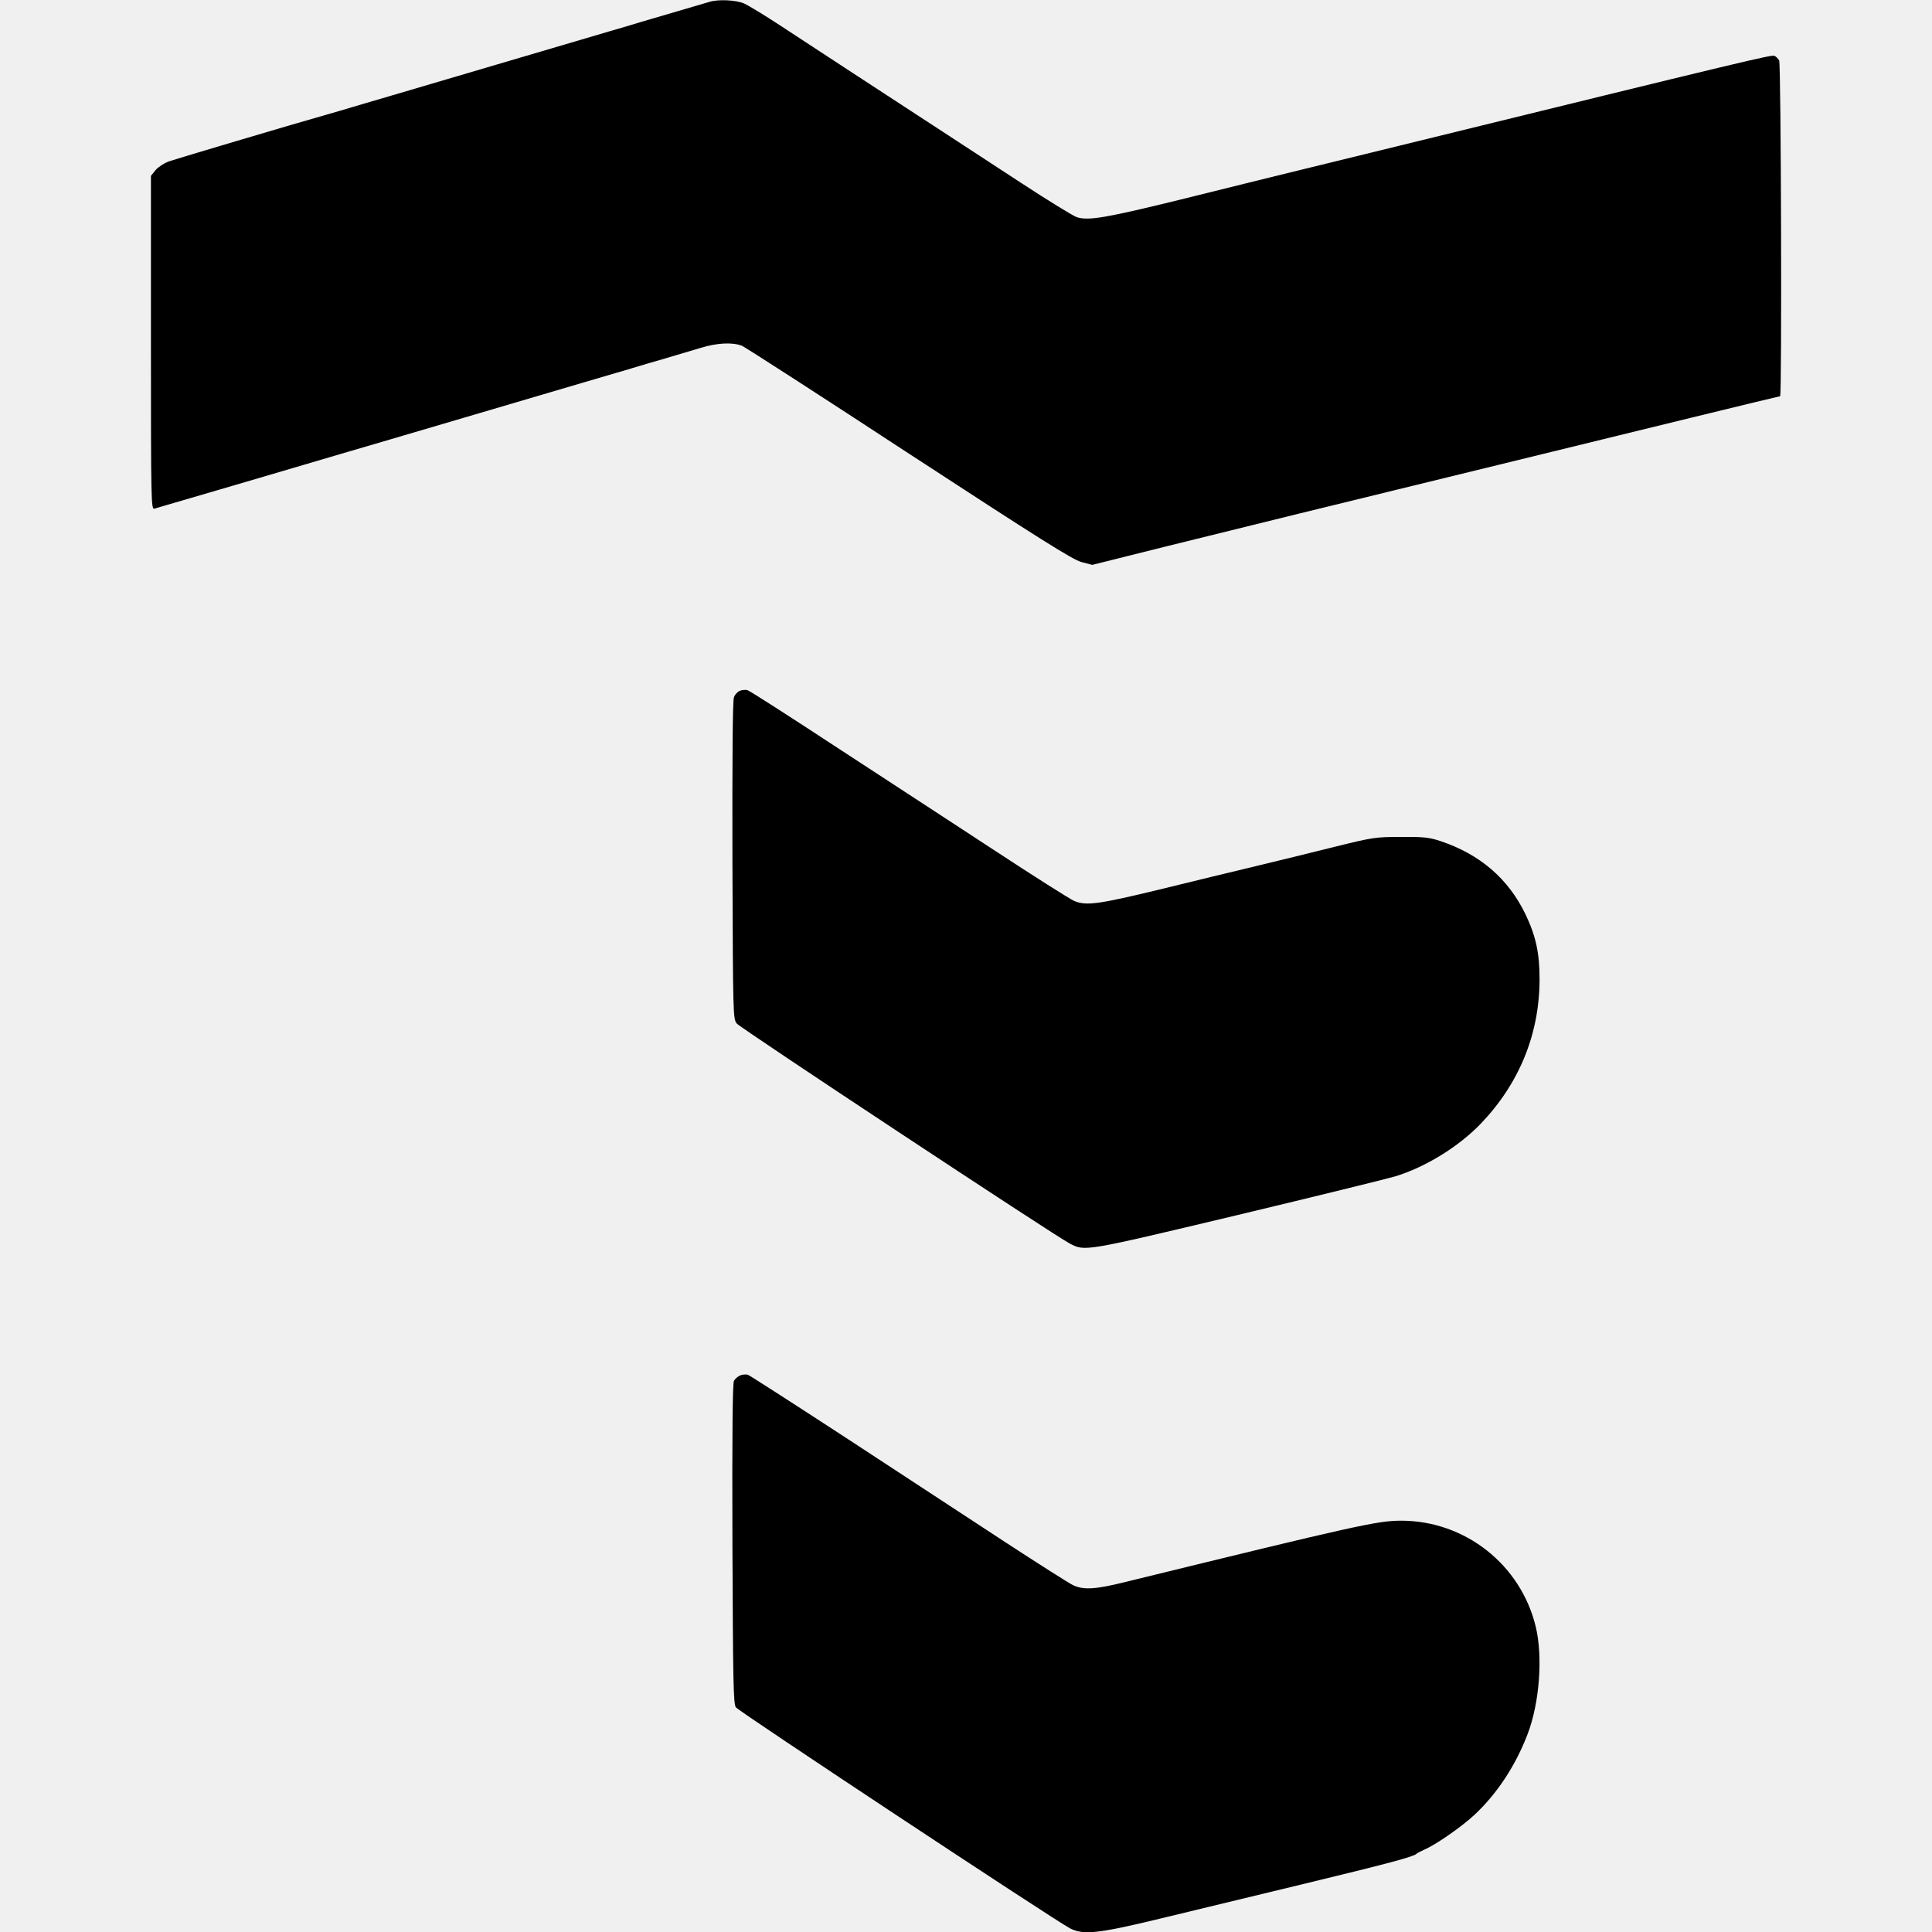
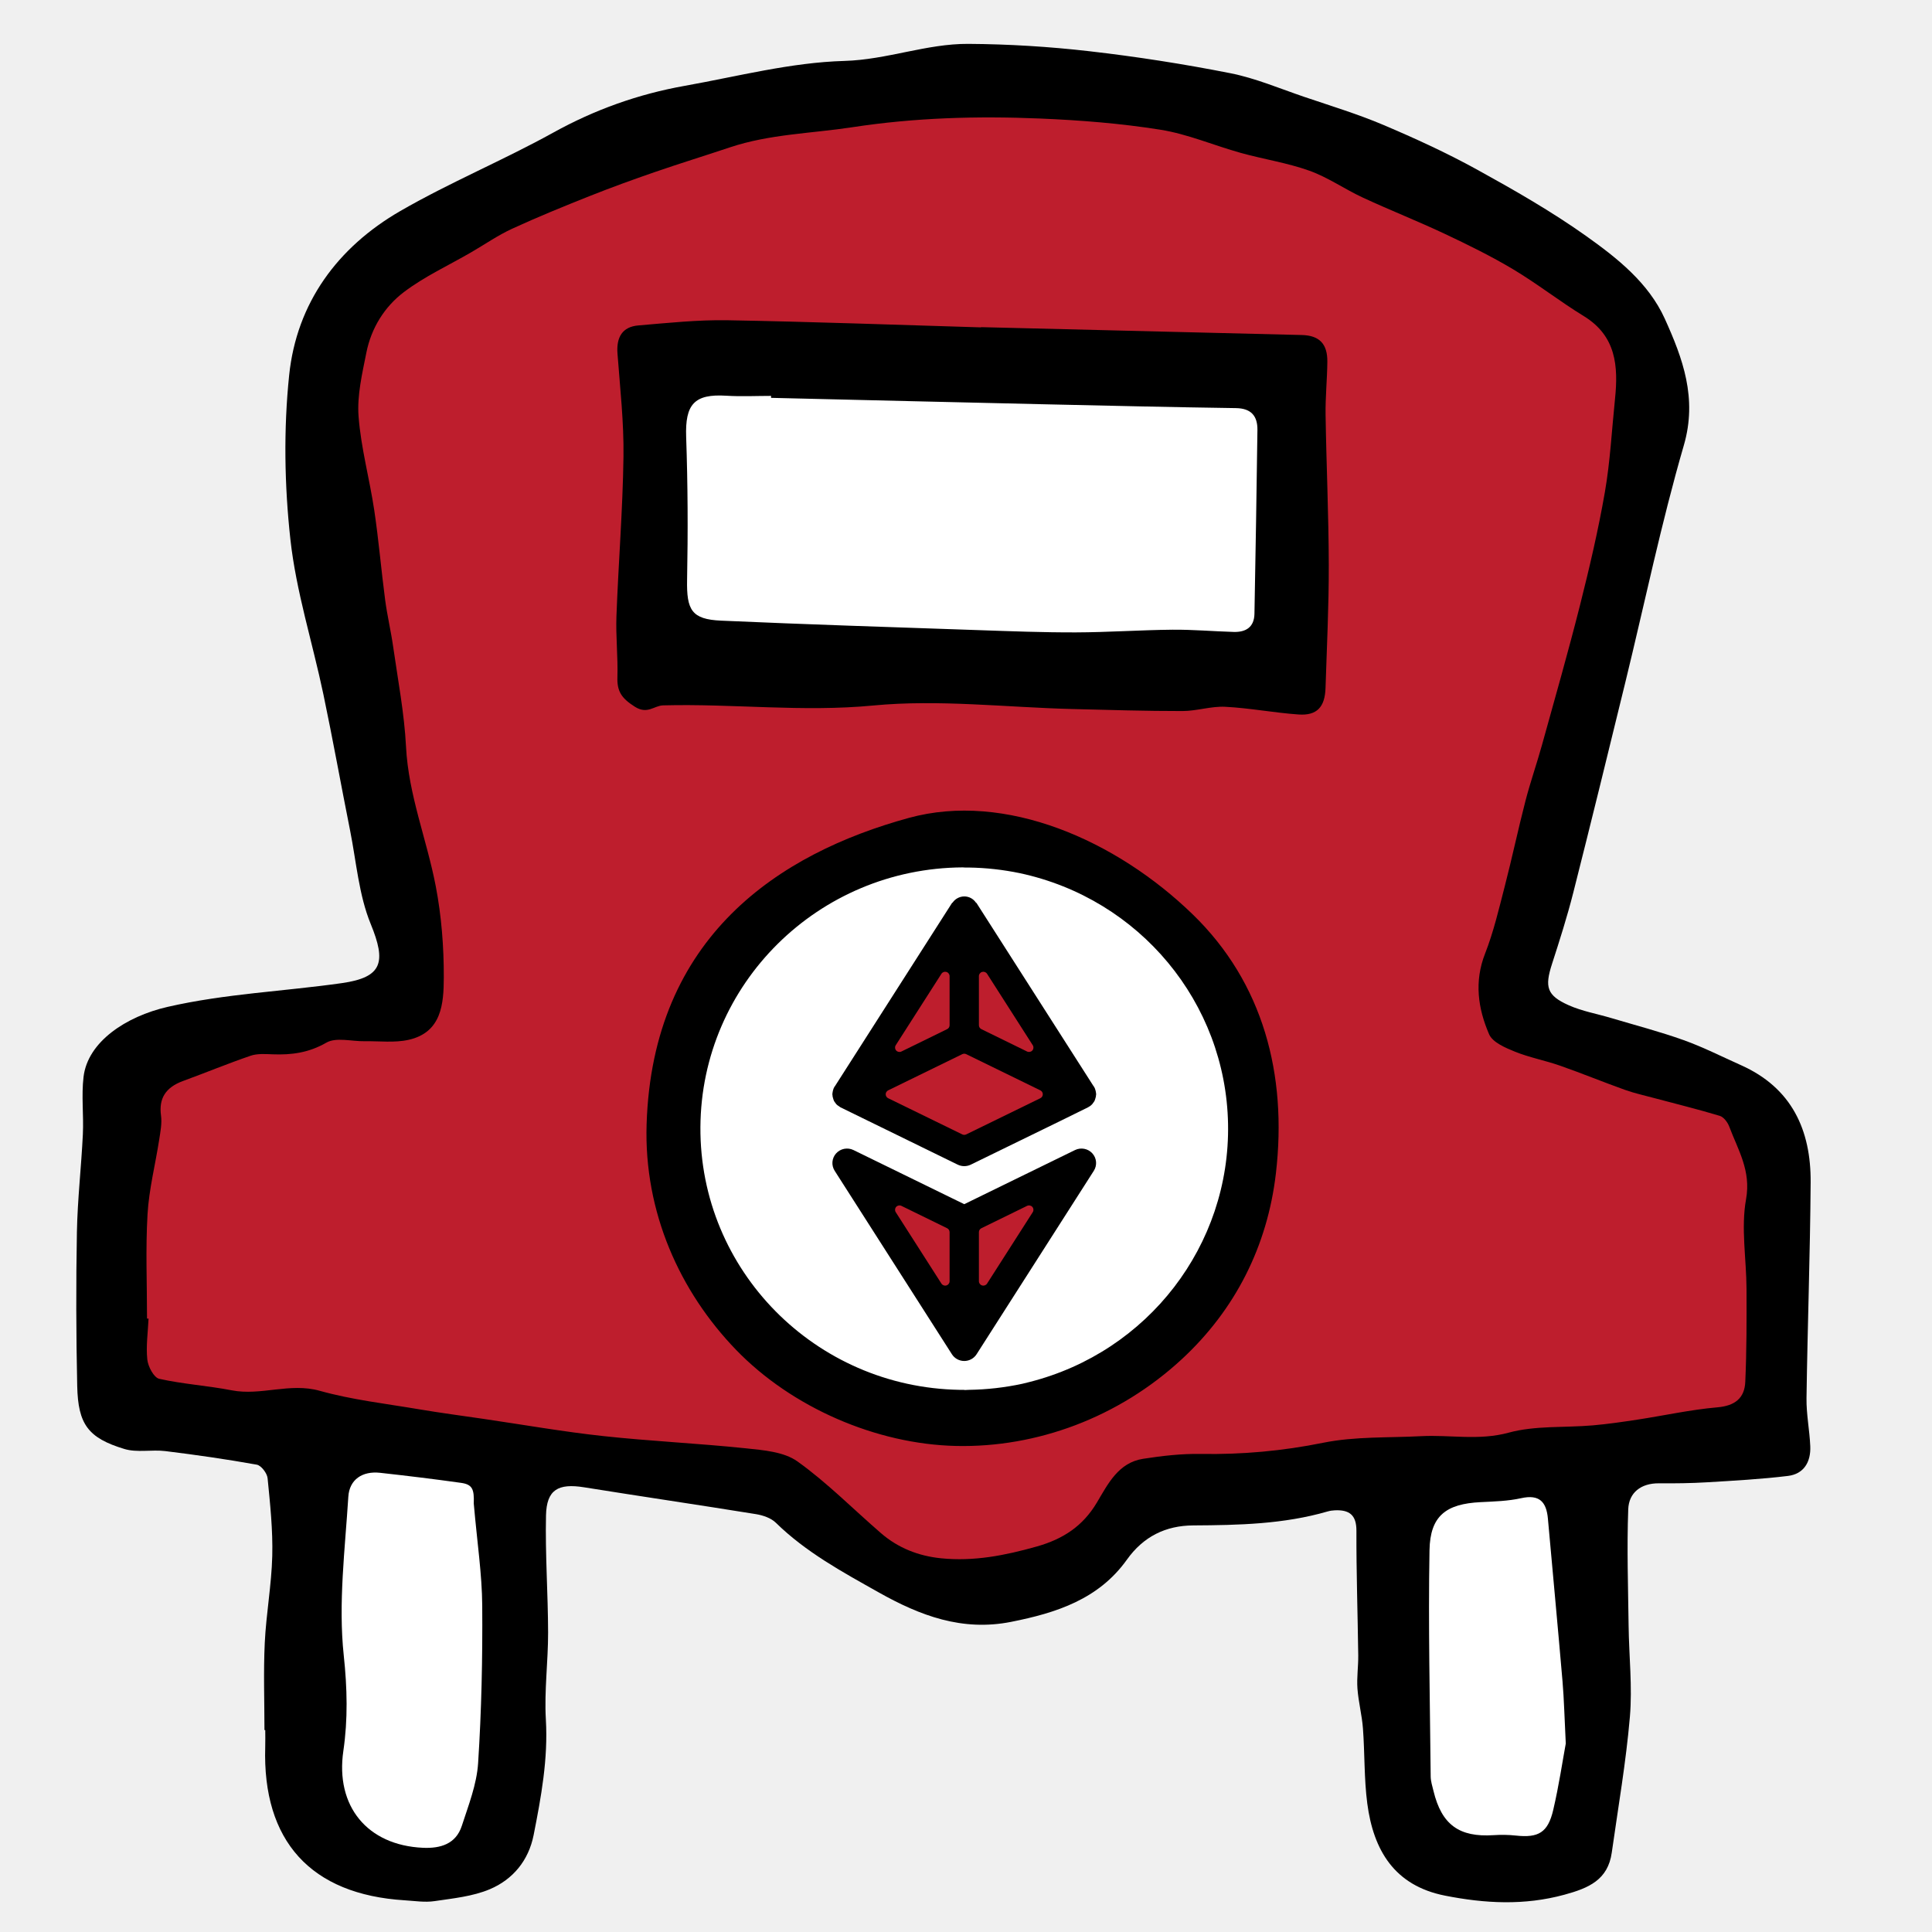
- <svg xmlns="http://www.w3.org/2000/svg" version="1.0" width="1024pt" height="1024pt" viewBox="0 0 1024 1024" preserveAspectRatio="xMidYMid meet">
-   <g transform="translate(0,1024) scale(0.1,-0.1)" fill="#000000" stroke="none">
-     <path d="M3760 10230 c-23 -7 -126 -37 -358 -105 -45 -14 -119 -36 -165 -49 -91 -27 -1065 -314 -1194 -352 -46 -13 -122 -36 -170 -50 -49 -15 -108 -32 -133 -39 -191 -54 -813 -239 -847 -251 -23 -9 -54 -29 -68 -45 l-25 -31 0 -884 c0 -839 1 -885 18 -880 9 3 226 66 482 141 256 75 503 148 550 162 47 14 144 42 215 63 72 21 362 107 645 190 283 84 531 156 550 162 19 5 62 18 95 28 33 10 110 33 170 50 61 18 145 43 188 56 87 27 171 31 220 11 18 -8 417 -265 887 -573 693 -452 866 -561 912 -573 l57 -15 388 97 c213 53 534 132 713 176 179 44 411 100 515 126 105 26 318 78 475 116 803 197 1550 379 1555 379 10 0 5 1761 -5 1779 -5 10 -16 21 -25 25 -18 6 -116 -17 -1995 -478 -168 -41 -408 -100 -535 -131 -126 -31 -403 -99 -615 -152 -399 -98 -491 -114 -553 -94 -20 7 -152 88 -294 181 -142 93 -330 216 -418 273 -270 176 -702 458 -860 562 -82 54 -168 106 -190 116 -42 19 -138 24 -185 9z" />
-     <path d="M3922 6579 c-12 -5 -27 -20 -32 -35 -7 -17 -9 -319 -8 -865 3 -820 3 -838 23 -864 18 -23 1681 -1122 1765 -1166 81 -42 71 -44 885 150 418 100 796 193 840 206 161 49 339 159 456 282 203 213 309 475 309 764 0 139 -20 229 -75 344 -91 188 -241 317 -450 387 -61 20 -89 23 -210 22 -134 0 -148 -2 -350 -52 -115 -29 -304 -75 -420 -103 -115 -27 -347 -84 -515 -125 -319 -77 -383 -86 -447 -59 -21 9 -214 131 -430 273 -216 141 -593 388 -839 548 -245 161 -453 294 -462 296 -10 3 -28 1 -40 -3z" />
-     <path d="M3923 2950 c-12 -5 -27 -18 -33 -29 -7 -14 -10 -271 -8 -864 3 -732 5 -846 18 -866 14 -21 1691 -1130 1772 -1172 70 -36 151 -27 473 51 160 39 495 120 745 180 464 112 602 149 617 164 4 4 23 14 41 22 60 25 197 120 267 185 121 113 219 263 282 429 63 165 81 409 43 567 -79 330 -375 563 -713 563 -126 0 -230 -23 -1463 -325 -156 -39 -221 -43 -276 -17 -20 9 -180 111 -355 225 -175 115 -551 361 -835 547 -285 186 -526 341 -535 344 -10 2 -28 1 -40 -4z" />
+ <svg xmlns="http://www.w3.org/2000/svg" xml:space="preserve" enable-background="new 0 0 864 864" viewBox="0 0 863.5 864" height="864" width="864" y="0px" x="0px" id="Layer_1" version="1.1">
+   <defs id="defs47" />
+   <g id="g26" transform="matrix(1.669085,0,0,1.669085,-282.1345,-271.1277)">
+     <path d="m 239.743,625.988 c 0,-7.782 -0.288,-15.578 0.081,-23.344 0.37,-7.783 1.812,-15.525 2.01,-23.305 0.176,-6.934 -0.565,-13.907 -1.25,-20.828 -0.132,-1.341 -1.712,-3.421 -2.898,-3.634 -8.121,-1.458 -16.299,-2.629 -24.491,-3.637 -3.642,-0.448 -7.589,0.462 -10.995,-0.571 -9.695,-2.94 -12.402,-6.593 -12.625,-16.862 -0.297,-13.741 -0.339,-27.495 -0.083,-41.236 0.163,-8.743 1.178,-17.468 1.596,-26.211 0.245,-5.123 -0.419,-10.323 0.182,-15.387 1.113,-9.381 11.337,-16.19 22.521,-18.754 15.448,-3.541 31.148,-4.155 46.691,-6.367 10.903,-1.552 11.928,-5.601 7.73,-15.845 -3.191,-7.787 -3.845,-16.627 -5.519,-25.021 -2.428,-12.171 -4.618,-24.392 -7.167,-36.537 -2.909,-13.857 -7.301,-27.522 -8.837,-41.514 -1.594,-14.515 -1.836,-29.456 -0.328,-43.967 2.016,-19.394 12.989,-34.286 29.778,-43.987 13.281,-7.674 27.573,-13.582 41.004,-21.019 11.116,-6.155 22.773,-10.306 35.164,-12.516 14.236,-2.539 28.482,-6.274 42.803,-6.68 11.449,-0.324 22.035,-4.641 33.227,-4.57 10.791,0.067 21.627,0.732 32.349,1.961 12.665,1.452 25.302,3.421 37.808,5.89 6.791,1.341 13.306,4.129 19.908,6.371 7.072,2.4 14.25,4.577 21.113,7.486 8.527,3.615 16.991,7.498 25.098,11.964 9.989,5.503 19.953,11.204 29.234,17.795 8.355,5.933 16.75,12.584 21.088,22.164 4.808,10.618 8.779,21.293 5.11,33.917 -6.067,20.878 -10.477,42.236 -15.644,63.378 -4.609,18.859 -9.22,37.719 -13.993,56.537 -1.626,6.412 -3.642,12.731 -5.678,19.029 -2.007,6.206 -1.424,8.462 4.464,11.091 3.6,1.607 7.604,2.3 11.418,3.438 6.479,1.932 13.041,3.64 19.398,5.916 5.243,1.878 10.247,4.429 15.346,6.705 13.603,6.073 18.763,17.365 18.663,31.402 -0.136,19.282 -0.84,38.561 -1.109,57.844 -0.06,4.285 0.829,8.576 1.01,12.875 0.174,4.149 -1.688,7.41 -5.978,7.933 -7.182,0.873 -14.426,1.269 -21.653,1.704 -4.298,0.259 -8.614,0.307 -12.921,0.274 -4.828,-0.036 -8.059,2.51 -8.223,6.966 -0.382,10.389 -0.034,20.806 0.1,31.21 0.104,8.138 1.032,16.334 0.343,24.396 -1.042,12.173 -3.145,24.256 -4.854,36.369 -1.033,7.324 -6.177,9.513 -12.676,11.284 -10.787,2.941 -21.319,2.364 -32.019,0.249 -13.557,-2.68 -19.168,-12.179 -20.811,-24.679 -0.873,-6.642 -0.66,-13.419 -1.162,-20.119 -0.268,-3.583 -1.214,-7.116 -1.475,-10.7 -0.213,-2.938 0.252,-5.919 0.215,-8.878 -0.145,-11.124 -0.527,-22.249 -0.488,-33.372 0.016,-4.306 -1.957,-5.651 -5.761,-5.491 -0.661,0.028 -1.338,0.126 -1.973,0.311 -11.774,3.414 -23.856,3.667 -35.989,3.735 -7.373,0.041 -13.348,2.962 -17.78,9.185 -7.552,10.598 -18.906,14.259 -31.024,16.658 -13.103,2.595 -24.351,-1.638 -35.507,-7.917 -9.722,-5.472 -19.456,-10.735 -27.518,-18.637 -1.305,-1.278 -3.475,-2.01 -5.355,-2.313 -15.333,-2.479 -30.701,-4.731 -46.037,-7.19 -6.927,-1.111 -10.045,0.635 -10.196,7.54 -0.229,10.445 0.538,20.909 0.561,31.365 0.017,7.77 -1.051,15.574 -0.6,23.303 0.617,10.573 -1.256,20.748 -3.273,30.957 -1.35,6.84 -5.562,11.914 -11.736,14.524 -4.582,1.938 -9.823,2.451 -14.83,3.193 -2.592,0.385 -5.318,-0.058 -7.978,-0.222 -25.16,-1.554 -38.157,-15.869 -37.372,-41.119 0.047,-1.497 0.006,-2.998 0.006,-4.496 -0.069,0.004 -0.141,0.005 -0.213,0.006 z" id="path2" style="clip-rule:evenodd;fill-rule:evenodd" />
  </g>
+   <g id="g36" transform="matrix(1.669085,0,0,1.669085,-282.1345,-271.1277)">
+     <path d="m 295.824,565.297 c 0.918,10.493 2.206,18.906 2.268,27.329 0.104,14.083 -0.193,28.196 -1.106,42.246 -0.368,5.667 -2.578,11.273 -4.364,16.772 -1.585,4.882 -5.733,6.092 -10.396,5.884 -14.97,-0.669 -23.501,-11.184 -21.348,-25.931 1.242,-8.505 1.048,-16.838 0.112,-25.599 -1.495,-13.986 0.333,-28.365 1.226,-42.549 0.29,-4.594 3.763,-6.917 8.505,-6.394 7.253,0.801 14.499,1.682 21.724,2.698 3.053,0.433 3.512,1.76 3.379,5.544 z" id="path28" style="clip-rule:evenodd;fill:#ffffff;fill-rule:evenodd" />
+     <path d="m 588.41,629.59 c -0.845,4.57 -1.829,11.246 -3.361,17.795 -1.423,6.085 -3.964,7.523 -10.024,6.865 -1.972,-0.215 -3.99,-0.237 -5.972,-0.107 -9.205,0.602 -13.9,-2.807 -16.08,-11.818 -0.312,-1.29 -0.745,-2.601 -0.758,-3.905 -0.193,-20.203 -0.674,-40.413 -0.316,-60.608 0.162,-9.236 4.43,-12.434 13.669,-12.894 3.646,-0.182 7.36,-0.275 10.898,-1.062 4.908,-1.09 6.759,1.027 7.157,5.485 1.302,14.542 2.673,29.077 3.918,43.623 0.408,4.777 0.512,9.58 0.869,16.626 z" id="path30" style="clip-rule:evenodd;fill:#ffffff;fill-rule:evenodd" />
+     <path d="m 375.473,269.038 c 24.437,0.577 48.873,1.172 73.311,1.725 17.086,0.387 34.173,0.779 51.262,1.026 4.128,0.06 5.795,2.169 5.748,5.875 -0.206,16.41 -0.5,32.819 -0.799,49.228 -0.065,3.574 -2.278,4.958 -5.554,4.865 -5.474,-0.156 -10.946,-0.649 -16.415,-0.597 -8.624,0.083 -17.244,0.694 -25.867,0.72 -8.796,0.026 -17.596,-0.315 -26.39,-0.617 -22.902,-0.785 -45.807,-1.512 -68.699,-2.531 -7.888,-0.351 -9.248,-2.856 -9.09,-10.967 0.248,-12.744 0.194,-25.509 -0.249,-38.247 -0.304,-8.745 2.166,-11.59 10.767,-11.048 3.979,0.25 7.987,0.043 11.982,0.043 -0.002,0.174 -0.005,0.349 -0.007,0.525 z" id="path32" style="clip-rule:evenodd;fill:#ffffff;fill-rule:evenodd" />
+   </g>
+   <g id="g42" style="fill:#be1e2d;fill-opacity:1" transform="matrix(1.669085,0,0,1.669085,-282.1345,-271.1277)">
+     <path d="m 208.279,515.739 c 0,-9.33 -0.407,-18.684 0.137,-27.981 0.391,-6.687 2.092,-13.293 3.121,-19.949 0.332,-2.141 0.773,-4.377 0.488,-6.478 -0.618,-4.555 1.19,-7.538 5.945,-9.273 6.036,-2.202 11.978,-4.669 18.054,-6.746 1.803,-0.616 3.931,-0.461 5.899,-0.385 5.088,0.199 9.712,-0.418 14.409,-3.126 2.614,-1.507 6.772,-0.321 10.233,-0.38 3.947,-0.066 8.037,0.47 11.812,-0.379 8.887,-1.998 9.393,-9.746 9.417,-16.653 0.029,-8.19 -0.617,-16.514 -2.163,-24.551 -2.4,-12.48 -7.3,-24.382 -7.958,-37.336 -0.456,-8.957 -2.177,-17.854 -3.442,-26.763 -0.597,-4.209 -1.597,-8.362 -2.153,-12.575 -1.053,-7.989 -1.724,-16.032 -2.914,-23.999 -1.257,-8.414 -3.566,-16.718 -4.206,-25.161 -0.426,-5.62 0.975,-11.458 2.093,-17.092 1.302,-6.567 4.869,-12.291 10.064,-16.223 5.521,-4.179 11.964,-7.137 17.999,-10.638 3.662,-2.124 7.174,-4.568 11.001,-6.33 6.858,-3.157 13.865,-6.004 20.884,-8.797 5.715,-2.273 11.505,-4.371 17.32,-6.377 6.671,-2.301 13.419,-4.378 20.112,-6.617 10.685,-3.574 21.888,-3.726 32.863,-5.406 16.733,-2.562 33.399,-3.026 50.156,-2.331 10.815,0.449 21.677,1.304 32.354,3.005 7.322,1.167 14.334,4.211 21.54,6.214 6.099,1.695 12.44,2.647 18.373,4.77 4.998,1.789 9.483,4.959 14.339,7.21 7.248,3.36 14.694,6.294 21.92,9.7 6.244,2.944 12.471,6.002 18.389,9.54 6.468,3.867 12.435,8.566 18.865,12.5 8.703,5.323 9.278,13.434 8.368,22.229 -0.861,8.316 -1.283,16.709 -2.709,24.929 -1.768,10.186 -4.137,20.286 -6.668,30.317 -3.163,12.53 -6.721,24.962 -10.178,37.417 -1.397,5.036 -3.135,9.98 -4.442,15.038 -1.968,7.61 -3.591,15.31 -5.558,22.92 -1.562,6.039 -2.984,12.172 -5.253,17.955 -2.951,7.521 -1.898,14.727 1.076,21.615 0.938,2.175 4.349,3.624 6.927,4.668 3.893,1.577 8.101,2.354 12.078,3.747 5.835,2.044 11.561,4.399 17.383,6.481 2.57,0.919 5.261,1.51 7.904,2.217 5.844,1.563 11.725,3.004 17.513,4.752 1.056,0.319 2.109,1.727 2.536,2.867 2.339,6.251 5.89,11.799 4.507,19.471 -1.395,7.728 0.089,15.955 0.122,23.964 0.035,8.322 0.04,16.654 -0.329,24.965 -0.193,4.372 -2.768,6.42 -7.477,6.829 -7.148,0.621 -14.211,2.194 -21.322,3.281 -4.016,0.613 -8.045,1.205 -12.089,1.555 -7.526,0.65 -15.372,0.005 -22.524,1.955 -7.97,2.173 -15.635,0.529 -23.412,0.935 -8.778,0.458 -17.748,0.041 -26.277,1.768 -10.898,2.206 -21.704,3.182 -32.76,2.992 -5.154,-0.088 -10.37,0.506 -15.479,1.304 -6.641,1.038 -9.389,6.687 -12.387,11.719 -3.739,6.277 -8.988,9.769 -16.109,11.779 -8.494,2.399 -16.88,4.055 -25.67,3.156 -6.001,-0.613 -11.45,-2.74 -16.038,-6.701 -7.462,-6.442 -14.435,-13.547 -22.416,-19.251 -3.622,-2.588 -9.107,-3.017 -13.843,-3.512 -12.724,-1.331 -25.527,-1.904 -38.244,-3.285 -10.702,-1.161 -21.327,-3.031 -31.986,-4.594 -5.793,-0.849 -11.601,-1.608 -17.372,-2.588 -8.885,-1.506 -17.922,-2.527 -26.561,-4.946 -8.033,-2.25 -15.713,1.401 -23.576,-0.127 -6.433,-1.25 -13.039,-1.652 -19.423,-3.082 -1.428,-0.319 -2.989,-3.278 -3.188,-5.16 -0.381,-3.604 0.17,-7.308 0.335,-10.97 -0.134,-10e-4 -0.272,-0.002 -0.41,-0.002 z M 431.748,250.095 c 0,0.021 -10e-4,0.041 -0.002,0.062 -22.643,-0.669 -45.283,-1.519 -67.932,-1.909 -7.955,-0.137 -15.941,0.714 -23.891,1.386 -4.282,0.362 -5.923,3.132 -5.591,7.555 0.689,9.198 1.732,18.42 1.605,27.618 -0.196,14.243 -1.355,28.47 -1.885,42.711 -0.203,5.439 0.427,10.909 0.258,16.351 -0.121,3.872 1.149,5.681 4.653,7.917 3.39,2.164 5.186,-0.289 7.588,-0.352 18.751,-0.494 37.391,1.847 56.298,0.037 17.61,-1.686 35.588,0.501 53.405,0.944 9.824,0.245 19.65,0.551 29.477,0.539 3.818,-0.005 7.662,-1.333 11.447,-1.14 6.563,0.335 13.074,1.605 19.637,2.062 4.93,0.343 7.065,-1.995 7.225,-7.098 0.344,-10.988 0.899,-21.978 0.872,-32.966 -0.033,-13.416 -0.651,-26.83 -0.857,-40.247 -0.073,-4.734 0.429,-9.475 0.471,-14.214 0.044,-4.807 -2.149,-7.032 -6.853,-7.149 -28.642,-0.717 -57.284,-1.408 -85.925,-2.107 z m -6.701,299.767 c 21.607,0.483 43.587,-7.604 60.515,-23.276 14.225,-13.17 22.919,-30.196 25.189,-49.82 3.053,-26.406 -3.41,-50.99 -22.254,-69.289 -20.549,-19.953 -50.244,-32.975 -76.082,-25.897 -34.747,9.519 -68.718,31.754 -70.282,82.111 -0.733,23.577 8.914,44.836 23.969,60.416 14.9,15.419 37.508,25.275 58.945,25.755 z" id="path38" style="clip-rule:evenodd;fill:#be1e2d;fill-opacity:1;fill-rule:evenodd" />
+   </g>
+   <g transform="matrix(0.7425769,0,0,0.7354137,260.5313,316.5863)" id="g32">
+     <g id="g30">
+       <g id="g28">
+         <path id="polygon2" d="m 270.78,306.621 a 2.667,2.667 0 0 0 -3.434,-3.818 l -27.514,13.595 a 2.667,2.667 0 0 0 -1.485,2.391 v 29.844 a 2.667,2.667 0 0 0 4.919,1.427 z" style="fill:#be1e2d;fill-opacity:1" />
+         <path id="polygon4" d="m 220.692,318.789 a 2.667,2.667 0 0 0 -1.485,-2.391 l -27.514,-13.595 a 2.667,2.667 0 0 0 -3.434,3.818 l 27.514,43.439 a 2.667,2.667 0 0 0 4.919,-1.427 z" style="fill:#be1e2d;fill-opacity:1" />
+         <path id="polygon6" d="m 238.347,192.948 a 2.667,2.667 0 0 0 1.485,2.391 l 27.514,13.595 a 2.667,2.667 0 0 0 3.434,-3.818 l -27.514,-43.439 a 2.667,2.667 0 0 0 -4.919,1.427 z" style="fill:#be1e2d;fill-opacity:1" />
+         <path id="polygon8" d="m 275.339,237.339 a 2.667,2.667 0 0 0 0,-4.784 l -44.64,-22.009 a 2.667,2.667 0 0 0 -2.358,-1e-5 l -44.641,22.009 a 2.667,2.667 0 0 0 0,4.784 l 44.641,22.009 a 2.667,2.667 0 0 0 2.358,-1e-5 z" style="fill:#be1e2d;fill-opacity:1" />
+         <path id="polygon12" d="m 188.259,205.116 a 2.667,2.667 0 0 0 3.434,3.818 l 27.514,-13.595 a 2.667,2.667 0 0 0 1.485,-2.391 v -29.844 a 2.667,2.667 0 0 0 -4.919,-1.427 z" style="fill:#be1e2d;fill-opacity:1" />
+         <path d="M 388.388,252.936 C 387.021,179.209 335.135,116.101 263.065,100.503 252.93,98.37 242.613,97.217 232.257,97.06 h -2.295 c -0.265,0 -1.059,-0.088 -1.324,-0.088 -87.027,0.466 -157.48,70.866 -158.012,157.892 -0.532,87.026 69.055,158.282 156.07,159.812 h 2.383 c 0.265,0 0.53,0.088 0.706,0.088 h 0.618 c 0.619,0.015 1.239,-0.015 1.854,-0.088 10.866,-0.154 21.69,-1.396 32.309,-3.708 1.324,-0.353 2.737,-0.707 4.237,-1.059 71.442,-18.257 120.952,-83.247 119.585,-156.973 z m -80.833,28.533 -70.621,111.581 c -1.611,2.539 -4.409,4.078 -7.415,4.078 -3.006,0 -5.805,-1.539 -7.415,-4.078 L 151.483,281.469 c -2.109,-3.327 -1.751,-7.65 0.876,-10.585 2.627,-2.935 6.884,-3.768 10.423,-2.039 l 66.737,32.927 66.737,-32.927 c 3.539,-1.729 7.796,-0.896 10.423,2.039 2.627,2.935 2.985,7.258 0.876,10.585 z m 1.325,-46.08 c 0,0.353 -0.088,0.618 -0.088,0.971 -0.106,0.54 -0.253,1.072 -0.441,1.589 -0.088,0.353 -0.265,0.618 -0.353,0.971 -0.272,0.504 -0.598,0.978 -0.971,1.412 -0.086,0.196 -0.206,0.375 -0.353,0.53 0,0.088 -0.177,0.088 -0.177,0.177 -0.706,0.761 -1.543,1.389 -2.472,1.854 l -16.508,8.21 -54.113,26.659 c -2.456,1.177 -5.313,1.177 -7.768,0 l -70.621,-34.869 c -0.088,-0.088 -0.177,-0.088 -0.265,-0.177 -0.265,-0.088 -0.441,-0.353 -0.706,-0.53 -0.526,-0.273 -1.003,-0.631 -1.412,-1.06 l -0.265,-0.265 c -0.147,-0.155 -0.267,-0.334 -0.353,-0.53 -0.373,-0.435 -0.699,-0.908 -0.971,-1.412 -0.088,-0.353 -0.265,-0.617 -0.353,-0.971 -0.188,-0.517 -0.336,-1.049 -0.441,-1.589 0,-0.353 -0.088,-0.618 -0.088,-0.971 0,-0.177 -0.088,-0.265 -0.088,-0.441 0.015,-0.446 0.074,-0.89 0.177,-1.324 0.088,-0.265 0.088,-0.618 0.177,-0.883 0.192,-0.87 0.52,-1.704 0.971,-2.472 h 0.088 l 70.621,-111.581 c 0.088,-0.177 0.265,-0.177 0.441,-0.353 1.583,-2.297 4.184,-3.68 6.974,-3.707 2.799,-0.011 5.418,1.381 6.974,3.708 0.177,0.177 0.353,0.177 0.441,0.353 l 70.621,111.581 h 0.088 c 0.452,0.768 0.779,1.602 0.971,2.472 0.088,0.265 0.088,0.618 0.177,0.883 0.102,0.435 0.161,0.878 0.177,1.324 -0.003,0.176 -0.091,0.264 -0.091,0.441 z" id="path14" style="fill:#ffffff;fill-opacity:1" />
+       </g>
+     </g>
+   </g>
+   <g transform="matrix(0.7037465,0,0,0.6969578,269.5679,350.2159)" id="g34" />
+   <g transform="matrix(0.7037465,0,0,0.6969578,269.5679,350.2159)" id="g36-6" />
+   <g transform="matrix(0.7037465,0,0,0.6969578,269.5679,350.2159)" id="g38" />
+   <g transform="matrix(0.7037465,0,0,0.6969578,269.5679,350.2159)" id="g40" />
+   <g transform="matrix(0.7037465,0,0,0.6969578,269.5679,350.2159)" id="g42-9" />
+   <g transform="matrix(0.7037465,0,0,0.6969578,269.5679,350.2159)" id="g44" />
+   <g transform="matrix(0.7037465,0,0,0.6969578,269.5679,350.2159)" id="g46" />
+   <g transform="matrix(0.7037465,0,0,0.6969578,269.5679,350.2159)" id="g48" />
+   <g transform="matrix(0.7037465,0,0,0.6969578,269.5679,350.2159)" id="g50" />
+   <g transform="matrix(0.7037465,0,0,0.6969578,269.5679,350.2159)" id="g52" />
+   <g transform="matrix(0.7037465,0,0,0.6969578,269.5679,350.2159)" id="g54" />
+   <g transform="matrix(0.7037465,0,0,0.6969578,269.5679,350.2159)" id="g56" />
+   <g transform="matrix(0.7037465,0,0,0.6969578,269.5679,350.2159)" id="g58" />
+   <g transform="matrix(0.7037465,0,0,0.6969578,269.5679,350.2159)" id="g60" />
+   <g transform="matrix(0.7037465,0,0,0.6969578,269.5679,350.2159)" id="g62" />
</svg>
